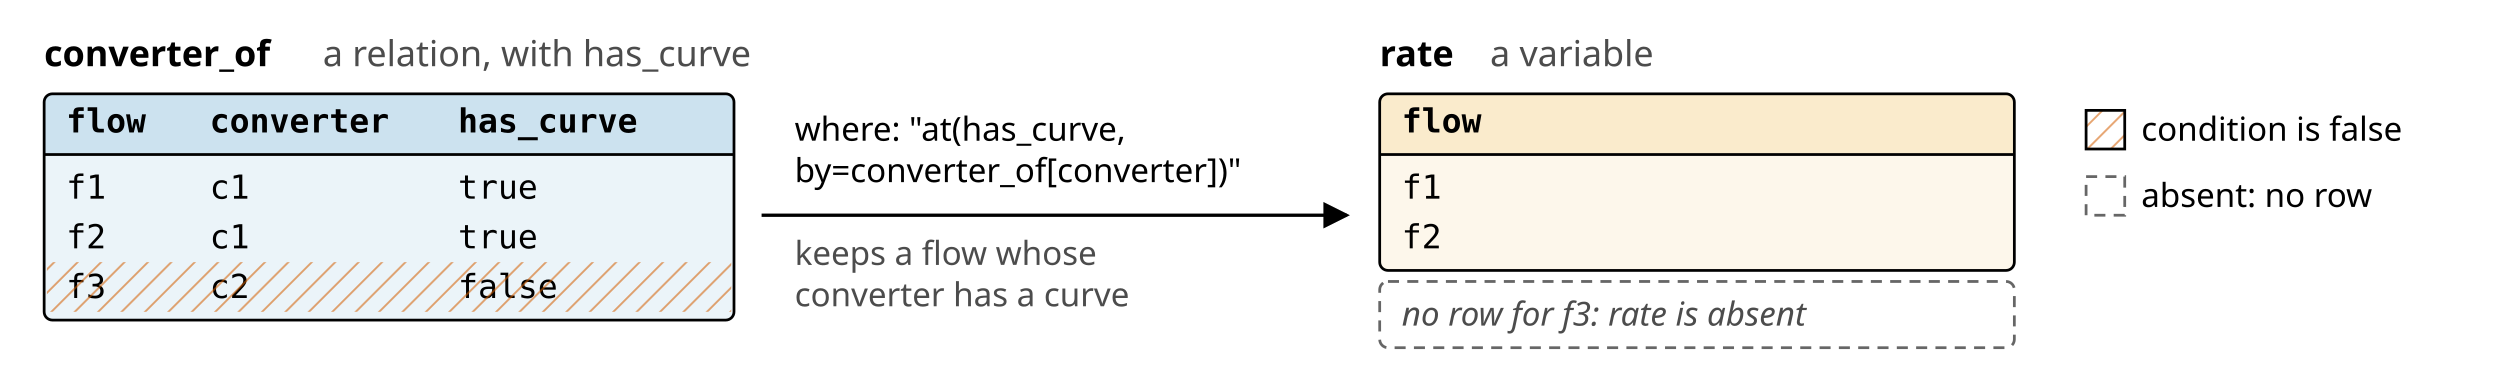
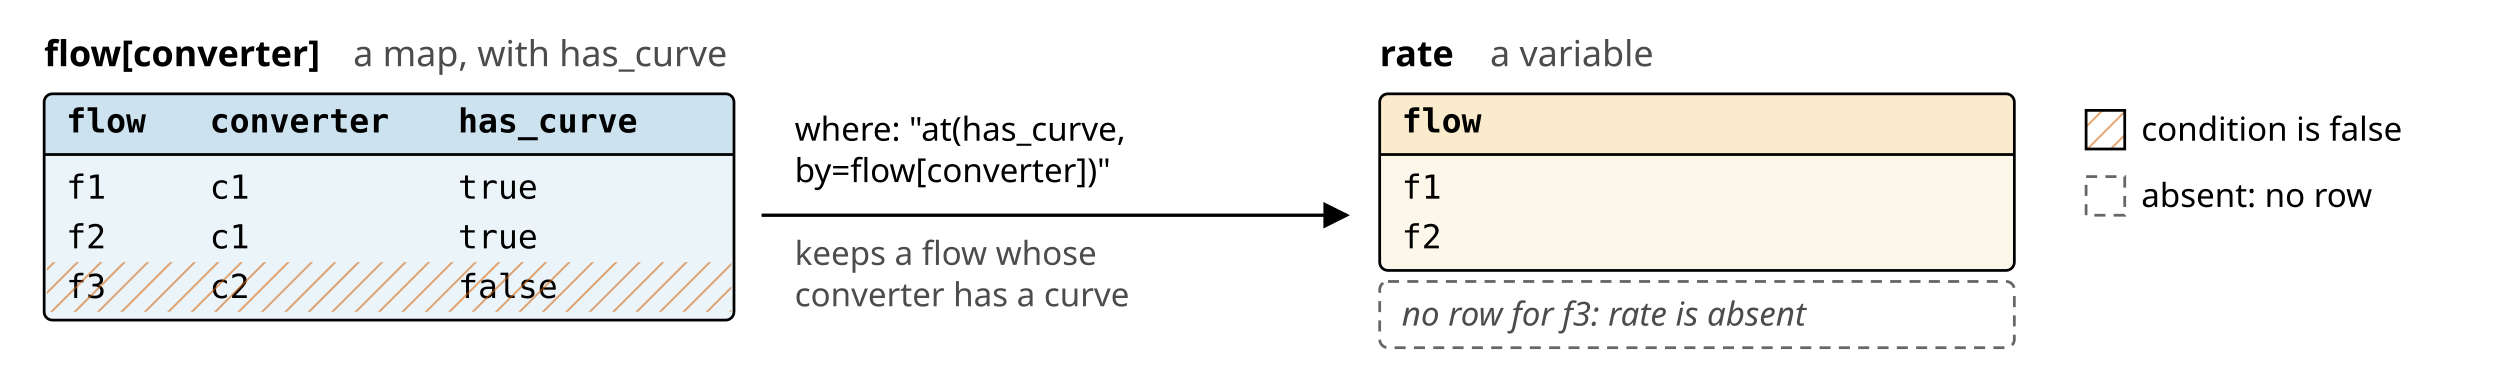
<svg xmlns="http://www.w3.org/2000/svg" viewBox="0 0 906 138" width="906" height="138" style="max-width: 100%; height: auto" role="img" aria-labelledby="eat-t eat-d" font-family="ui-sans-serif, system-ui, sans-serif" font-size="13">
  <defs>
    <pattern id="eat-hatch" width="6" height="6" patternUnits="userSpaceOnUse" patternTransform="rotate(45)">
      <line x1="0" y1="0" x2="0" y2="6" stroke="#D55E00" stroke-opacity="0.5" stroke-width="1.5" />
    </pattern>
    <marker id="eat-arrow" viewBox="0 0 8 8" refX="7" refY="4" markerWidth="8" markerHeight="8" orient="auto">
      <path d="M0,0 L8,4 L0,8 z" fill="currentColor" />
    </marker>
  </defs>
  <g transform="translate(0,-98)">
    <g stroke="none">
      <path d="M16,154 H266 V211 A3,3 0 0 1 263,214 H19 A3,3 0 0 1 16,211 Z" fill="#0072B2" fill-opacity="0.08" />
      <path d="M16,154 V135 A3,3 0 0 1 19,132 H263 A3,3 0 0 1 266,135 V154 Z" fill="#0072B2" fill-opacity="0.2" />
    </g>
    <g fill="currentColor">
-       <text x="16" y="122" font-weight="bold">converter_of</text>
-       <text x="117" y="122" fill-opacity="0.7">a relation, with has_curve</text>
+       <text x="16" y="122" font-weight="bold">flow[converter]</text>
+       <text x="128" y="122" fill-opacity="0.7">a map, with has_curve</text>
      <g font-family="ui-monospace, SFMono-Regular, Menlo, monospace" font-size="12">
        <text x="24" y="146" font-weight="bold">flow</text>
        <text x="76" y="146" font-weight="bold">converter</text>
        <text x="166" y="146" font-weight="bold">has_curve</text>
        <text x="24" y="170">f1</text>
        <text x="76" y="170">c1</text>
        <text x="166" y="170">true</text>
        <text x="24" y="188">f2</text>
        <text x="76" y="188">c1</text>
        <text x="166" y="188">true</text>
        <text x="24" y="206">f3</text>
        <text x="76" y="206">c2</text>
        <text x="166" y="206">false</text>
      </g>
    </g>
    <g fill="none" stroke="currentColor" stroke-width="1">
      <rect x="16" y="132" width="250" height="82" rx="3" />
      <line x1="16" y1="154" x2="266" y2="154" />
      <rect x="17" y="193" width="248" height="18" fill="url(#eat-hatch)" stroke="none" />
    </g>
    <g stroke="currentColor" fill="none" stroke-width="1.2" marker-end="url(#eat-arrow)">
      <path d="M276,176 L488,176" />
    </g>
    <g fill="currentColor" font-size="12">
      <text x="288" y="149">where: "at(has_curve,</text>
-       <text x="288" y="164">by=converter_of[converter])"</text>
+       <text x="288" y="164">by=flow[converter])"</text>
      <text x="288" y="194" fill-opacity="0.7">keeps a flow whose</text>
      <text x="288" y="209" fill-opacity="0.7">converter has a curve</text>
    </g>
    <g stroke="none">
      <path d="M500,154 H730 V193 A3,3 0 0 1 727,196 H503 A3,3 0 0 1 500,193 Z" fill="#E69F00" fill-opacity="0.08" />
      <path d="M500,154 V135 A3,3 0 0 1 503,132 H727 A3,3 0 0 1 730,135 V154 Z" fill="#E69F00" fill-opacity="0.2" />
    </g>
    <g fill="currentColor">
      <text x="500" y="122" font-weight="bold">rate</text>
      <text x="540" y="122" fill-opacity="0.7">a variable</text>
      <g font-family="ui-monospace, SFMono-Regular, Menlo, monospace" font-size="12">
        <text x="508" y="146" font-weight="bold">flow</text>
        <text x="508" y="170">f1</text>
        <text x="508" y="188">f2</text>
      </g>
    </g>
    <g fill="none" stroke="currentColor" stroke-width="1">
      <rect x="500" y="132" width="230" height="64" rx="3" />
      <line x1="500" y1="154" x2="730" y2="154" />
    </g>
    <g fill="none" stroke="currentColor" stroke-width="1">
      <rect x="500" y="200" width="230" height="24" rx="3" stroke-dasharray="4 3" stroke-opacity="0.6" />
    </g>
    <g fill="currentColor" font-size="12">
      <text x="508" y="216" fill-opacity="0.7" font-style="italic">no row for f3: rate is absent</text>
    </g>
    <g fill="none" stroke="currentColor" stroke-width="1">
      <rect x="756" y="138" width="14" height="14" fill="url(#eat-hatch)" />
      <rect x="756" y="162" width="14" height="14" stroke-dasharray="4 3" stroke-opacity="0.6" />
    </g>
    <g fill="currentColor" font-size="12">
      <text x="776" y="149">condition is false</text>
      <text x="776" y="173">absent: no row</text>
    </g>
  </g>
</svg>
